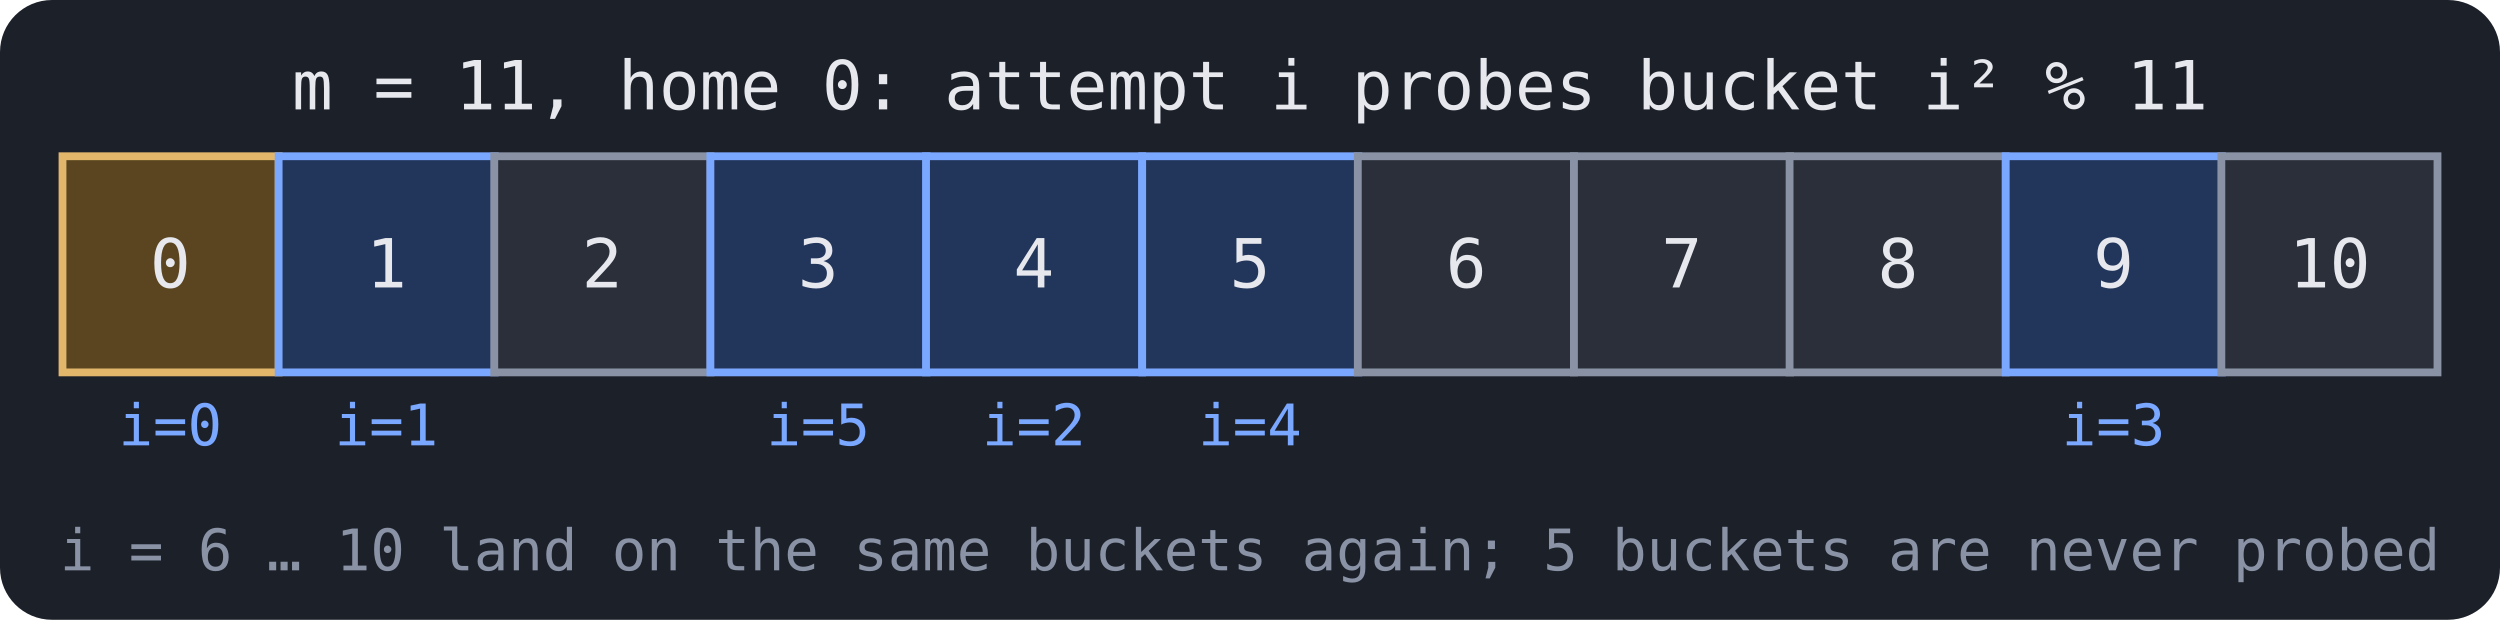
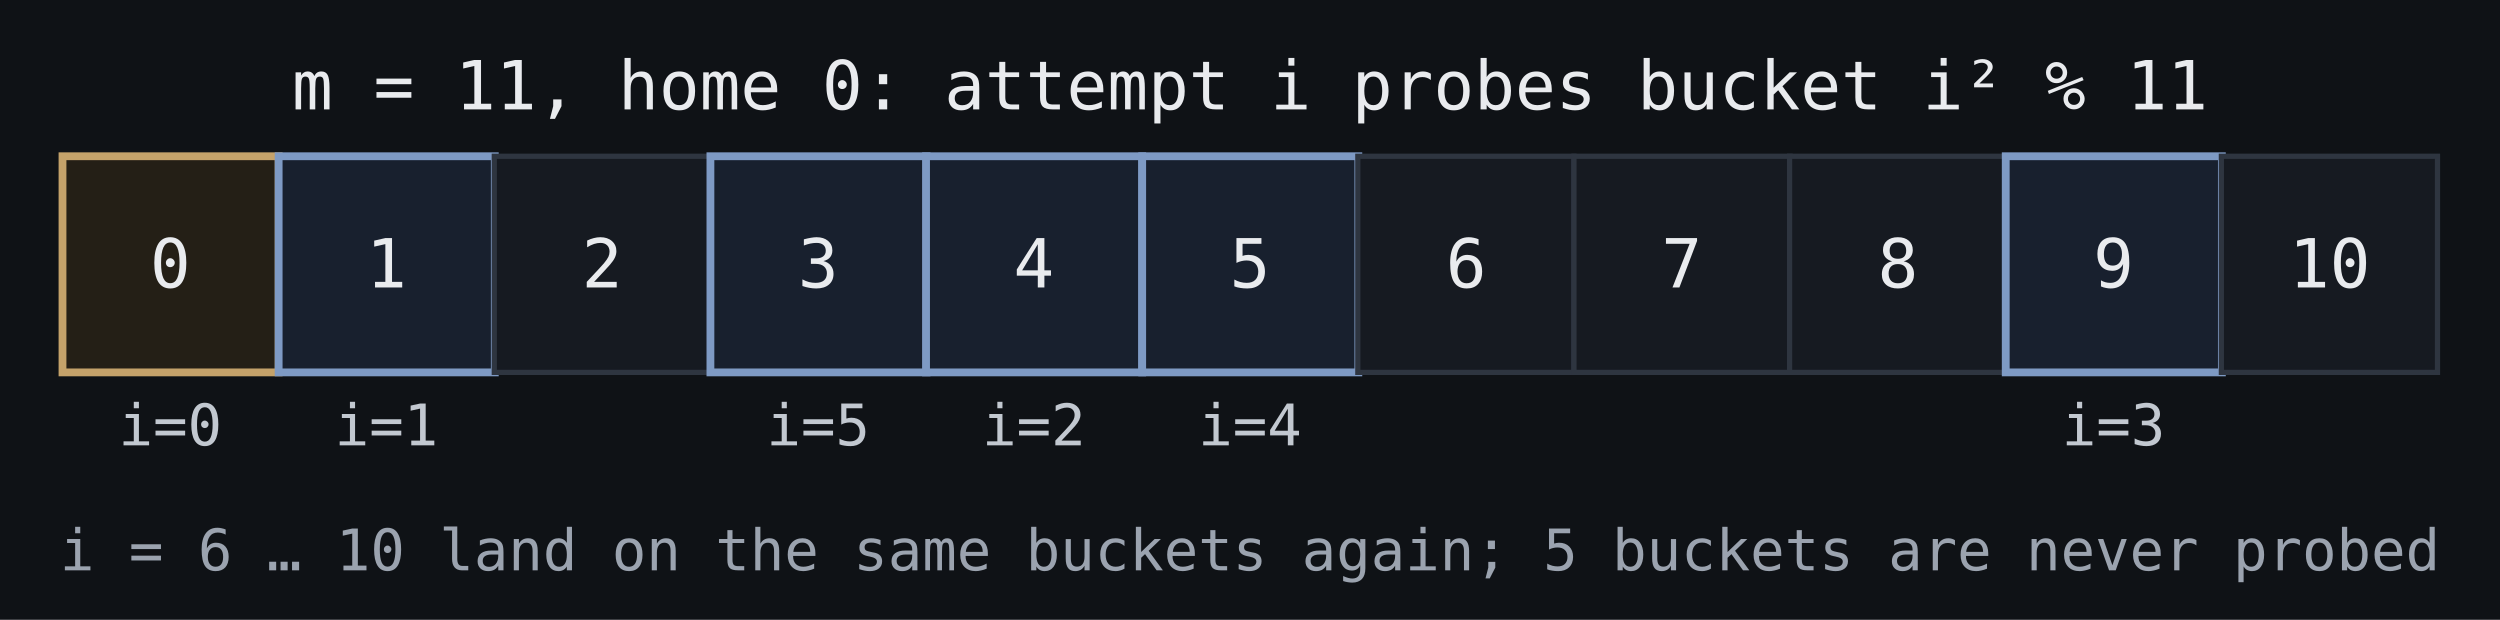
- <svg xmlns="http://www.w3.org/2000/svg" viewBox="0 0 480 119" width="480" height="119" font-family="ui-monospace,SFMono-Regular,Menlo,monospace">
-   <rect width="100%" height="100%" rx="10" fill="#1c2029" />
-   <text x="240.0" y="21" fill="#e6e8ee" font-size="13" text-anchor="middle">m = 11, home 0: attempt i probes bucket i² % 11</text>
-   <rect x="12.0" y="30" width="41.5" height="41.5" fill="#5a4520" stroke="#E2B66B" stroke-width="1.5" />
-   <text x="32.7" y="55.2" fill="#e6e8ee" font-size="13" text-anchor="middle">0</text>
-   <text x="32.7" y="85.5" fill="#7AA7FF" font-size="11" text-anchor="middle">i=0</text>
-   <rect x="53.5" y="30" width="41.5" height="41.5" fill="#22355a" stroke="#7AA7FF" stroke-width="1.5" />
-   <text x="74.2" y="55.2" fill="#e6e8ee" font-size="13" text-anchor="middle">1</text>
-   <text x="74.2" y="85.5" fill="#7AA7FF" font-size="11" text-anchor="middle">i=1</text>
-   <rect x="94.9" y="30" width="41.5" height="41.5" fill="#2a2f3a" stroke="#8a93a6" stroke-width="1.5" />
-   <text x="115.6" y="55.2" fill="#e6e8ee" font-size="13" text-anchor="middle">2</text>
-   <rect x="136.4" y="30" width="41.5" height="41.5" fill="#22355a" stroke="#7AA7FF" stroke-width="1.5" />
-   <text x="157.1" y="55.2" fill="#e6e8ee" font-size="13" text-anchor="middle">3</text>
-   <text x="157.1" y="85.5" fill="#7AA7FF" font-size="11" text-anchor="middle">i=5</text>
-   <rect x="177.8" y="30" width="41.5" height="41.5" fill="#22355a" stroke="#7AA7FF" stroke-width="1.5" />
-   <text x="198.5" y="55.2" fill="#e6e8ee" font-size="13" text-anchor="middle">4</text>
-   <text x="198.5" y="85.5" fill="#7AA7FF" font-size="11" text-anchor="middle">i=2</text>
-   <rect x="219.3" y="30" width="41.5" height="41.5" fill="#22355a" stroke="#7AA7FF" stroke-width="1.5" />
-   <text x="240.0" y="55.2" fill="#e6e8ee" font-size="13" text-anchor="middle">5</text>
-   <text x="240.0" y="85.5" fill="#7AA7FF" font-size="11" text-anchor="middle">i=4</text>
-   <rect x="260.7" y="30" width="41.5" height="41.5" fill="#2a2f3a" stroke="#8a93a6" stroke-width="1.5" />
-   <text x="281.5" y="55.2" fill="#e6e8ee" font-size="13" text-anchor="middle">6</text>
-   <rect x="302.2" y="30" width="41.5" height="41.5" fill="#2a2f3a" stroke="#8a93a6" stroke-width="1.5" />
-   <text x="322.9" y="55.2" fill="#e6e8ee" font-size="13" text-anchor="middle">7</text>
-   <rect x="343.6" y="30" width="41.5" height="41.5" fill="#2a2f3a" stroke="#8a93a6" stroke-width="1.5" />
-   <text x="364.4" y="55.2" fill="#e6e8ee" font-size="13" text-anchor="middle">8</text>
-   <rect x="385.1" y="30" width="41.5" height="41.5" fill="#22355a" stroke="#7AA7FF" stroke-width="1.5" />
-   <text x="405.8" y="55.2" fill="#e6e8ee" font-size="13" text-anchor="middle">9</text>
-   <text x="405.8" y="85.5" fill="#7AA7FF" font-size="11" text-anchor="middle">i=3</text>
-   <rect x="426.5" y="30" width="41.5" height="41.5" fill="#2a2f3a" stroke="#8a93a6" stroke-width="1.5" />
-   <text x="447.3" y="55.2" fill="#e6e8ee" font-size="13" text-anchor="middle">10</text>
-   <text x="240.0" y="109.5" fill="#8a93a6" font-size="11" text-anchor="middle">i = 6 … 10 land on the same buckets again; 5 buckets are never probed</text>
+ <svg xmlns="http://www.w3.org/2000/svg" viewBox="0 0 480 119" width="480" height="119" font-family="IBM Plex Sans,system-ui,-apple-system,Segoe UI,sans-serif">
+   <rect width="100%" height="100%" rx="0" fill="#0F1216" />
+   <text font-family="ui-monospace,SFMono-Regular,Menlo,monospace" x="240.0" y="21" fill="#E9EBEE" font-size="13" text-anchor="middle">m = 11, home 0: attempt i probes bucket i² % 11</text>
+   <rect x="12.0" y="30" width="41.5" height="41.5" fill="#241F16" stroke="#C4A26A" stroke-width="1.5" />
+   <text font-family="ui-monospace,SFMono-Regular,Menlo,monospace" x="32.7" y="55.2" fill="#E9EBEE" font-size="13" text-anchor="middle">0</text>
+   <text font-family="ui-monospace,SFMono-Regular,Menlo,monospace" x="32.7" y="85.5" fill="#C2C8D0" font-size="11" text-anchor="middle">i=0</text>
+   <rect x="53.5" y="30" width="41.5" height="41.5" fill="#18202E" stroke="#7E9AC4" stroke-width="1.5" />
+   <text font-family="ui-monospace,SFMono-Regular,Menlo,monospace" x="74.2" y="55.2" fill="#E9EBEE" font-size="13" text-anchor="middle">1</text>
+   <text font-family="ui-monospace,SFMono-Regular,Menlo,monospace" x="74.2" y="85.5" fill="#C2C8D0" font-size="11" text-anchor="middle">i=1</text>
+   <rect x="94.9" y="30" width="41.5" height="41.5" fill="#161A21" stroke="#2E3540" stroke-width="1" />
+   <text font-family="ui-monospace,SFMono-Regular,Menlo,monospace" x="115.6" y="55.2" fill="#E9EBEE" font-size="13" text-anchor="middle">2</text>
+   <rect x="136.4" y="30" width="41.5" height="41.5" fill="#18202E" stroke="#7E9AC4" stroke-width="1.5" />
+   <text font-family="ui-monospace,SFMono-Regular,Menlo,monospace" x="157.1" y="55.2" fill="#E9EBEE" font-size="13" text-anchor="middle">3</text>
+   <text font-family="ui-monospace,SFMono-Regular,Menlo,monospace" x="157.1" y="85.5" fill="#C2C8D0" font-size="11" text-anchor="middle">i=5</text>
+   <rect x="177.8" y="30" width="41.5" height="41.5" fill="#18202E" stroke="#7E9AC4" stroke-width="1.5" />
+   <text font-family="ui-monospace,SFMono-Regular,Menlo,monospace" x="198.5" y="55.2" fill="#E9EBEE" font-size="13" text-anchor="middle">4</text>
+   <text font-family="ui-monospace,SFMono-Regular,Menlo,monospace" x="198.5" y="85.5" fill="#C2C8D0" font-size="11" text-anchor="middle">i=2</text>
+   <rect x="219.3" y="30" width="41.5" height="41.5" fill="#18202E" stroke="#7E9AC4" stroke-width="1.5" />
+   <text font-family="ui-monospace,SFMono-Regular,Menlo,monospace" x="240.0" y="55.2" fill="#E9EBEE" font-size="13" text-anchor="middle">5</text>
+   <text font-family="ui-monospace,SFMono-Regular,Menlo,monospace" x="240.0" y="85.5" fill="#C2C8D0" font-size="11" text-anchor="middle">i=4</text>
+   <rect x="260.7" y="30" width="41.5" height="41.5" fill="#161A21" stroke="#2E3540" stroke-width="1" />
+   <text font-family="ui-monospace,SFMono-Regular,Menlo,monospace" x="281.5" y="55.2" fill="#E9EBEE" font-size="13" text-anchor="middle">6</text>
+   <rect x="302.2" y="30" width="41.5" height="41.5" fill="#161A21" stroke="#2E3540" stroke-width="1" />
+   <text font-family="ui-monospace,SFMono-Regular,Menlo,monospace" x="322.9" y="55.2" fill="#E9EBEE" font-size="13" text-anchor="middle">7</text>
+   <rect x="343.6" y="30" width="41.5" height="41.5" fill="#161A21" stroke="#2E3540" stroke-width="1" />
+   <text font-family="ui-monospace,SFMono-Regular,Menlo,monospace" x="364.4" y="55.2" fill="#E9EBEE" font-size="13" text-anchor="middle">8</text>
+   <rect x="385.1" y="30" width="41.5" height="41.5" fill="#18202E" stroke="#7E9AC4" stroke-width="1.5" />
+   <text font-family="ui-monospace,SFMono-Regular,Menlo,monospace" x="405.8" y="55.2" fill="#E9EBEE" font-size="13" text-anchor="middle">9</text>
+   <text font-family="ui-monospace,SFMono-Regular,Menlo,monospace" x="405.8" y="85.5" fill="#C2C8D0" font-size="11" text-anchor="middle">i=3</text>
+   <rect x="426.5" y="30" width="41.5" height="41.5" fill="#161A21" stroke="#2E3540" stroke-width="1" />
+   <text font-family="ui-monospace,SFMono-Regular,Menlo,monospace" x="447.3" y="55.2" fill="#E9EBEE" font-size="13" text-anchor="middle">10</text>
+   <text font-family="ui-monospace,SFMono-Regular,Menlo,monospace" x="240.0" y="109.5" fill="#9BA3AF" font-size="11" text-anchor="middle">i = 6 … 10 land on the same buckets again; 5 buckets are never probed</text>
</svg>
